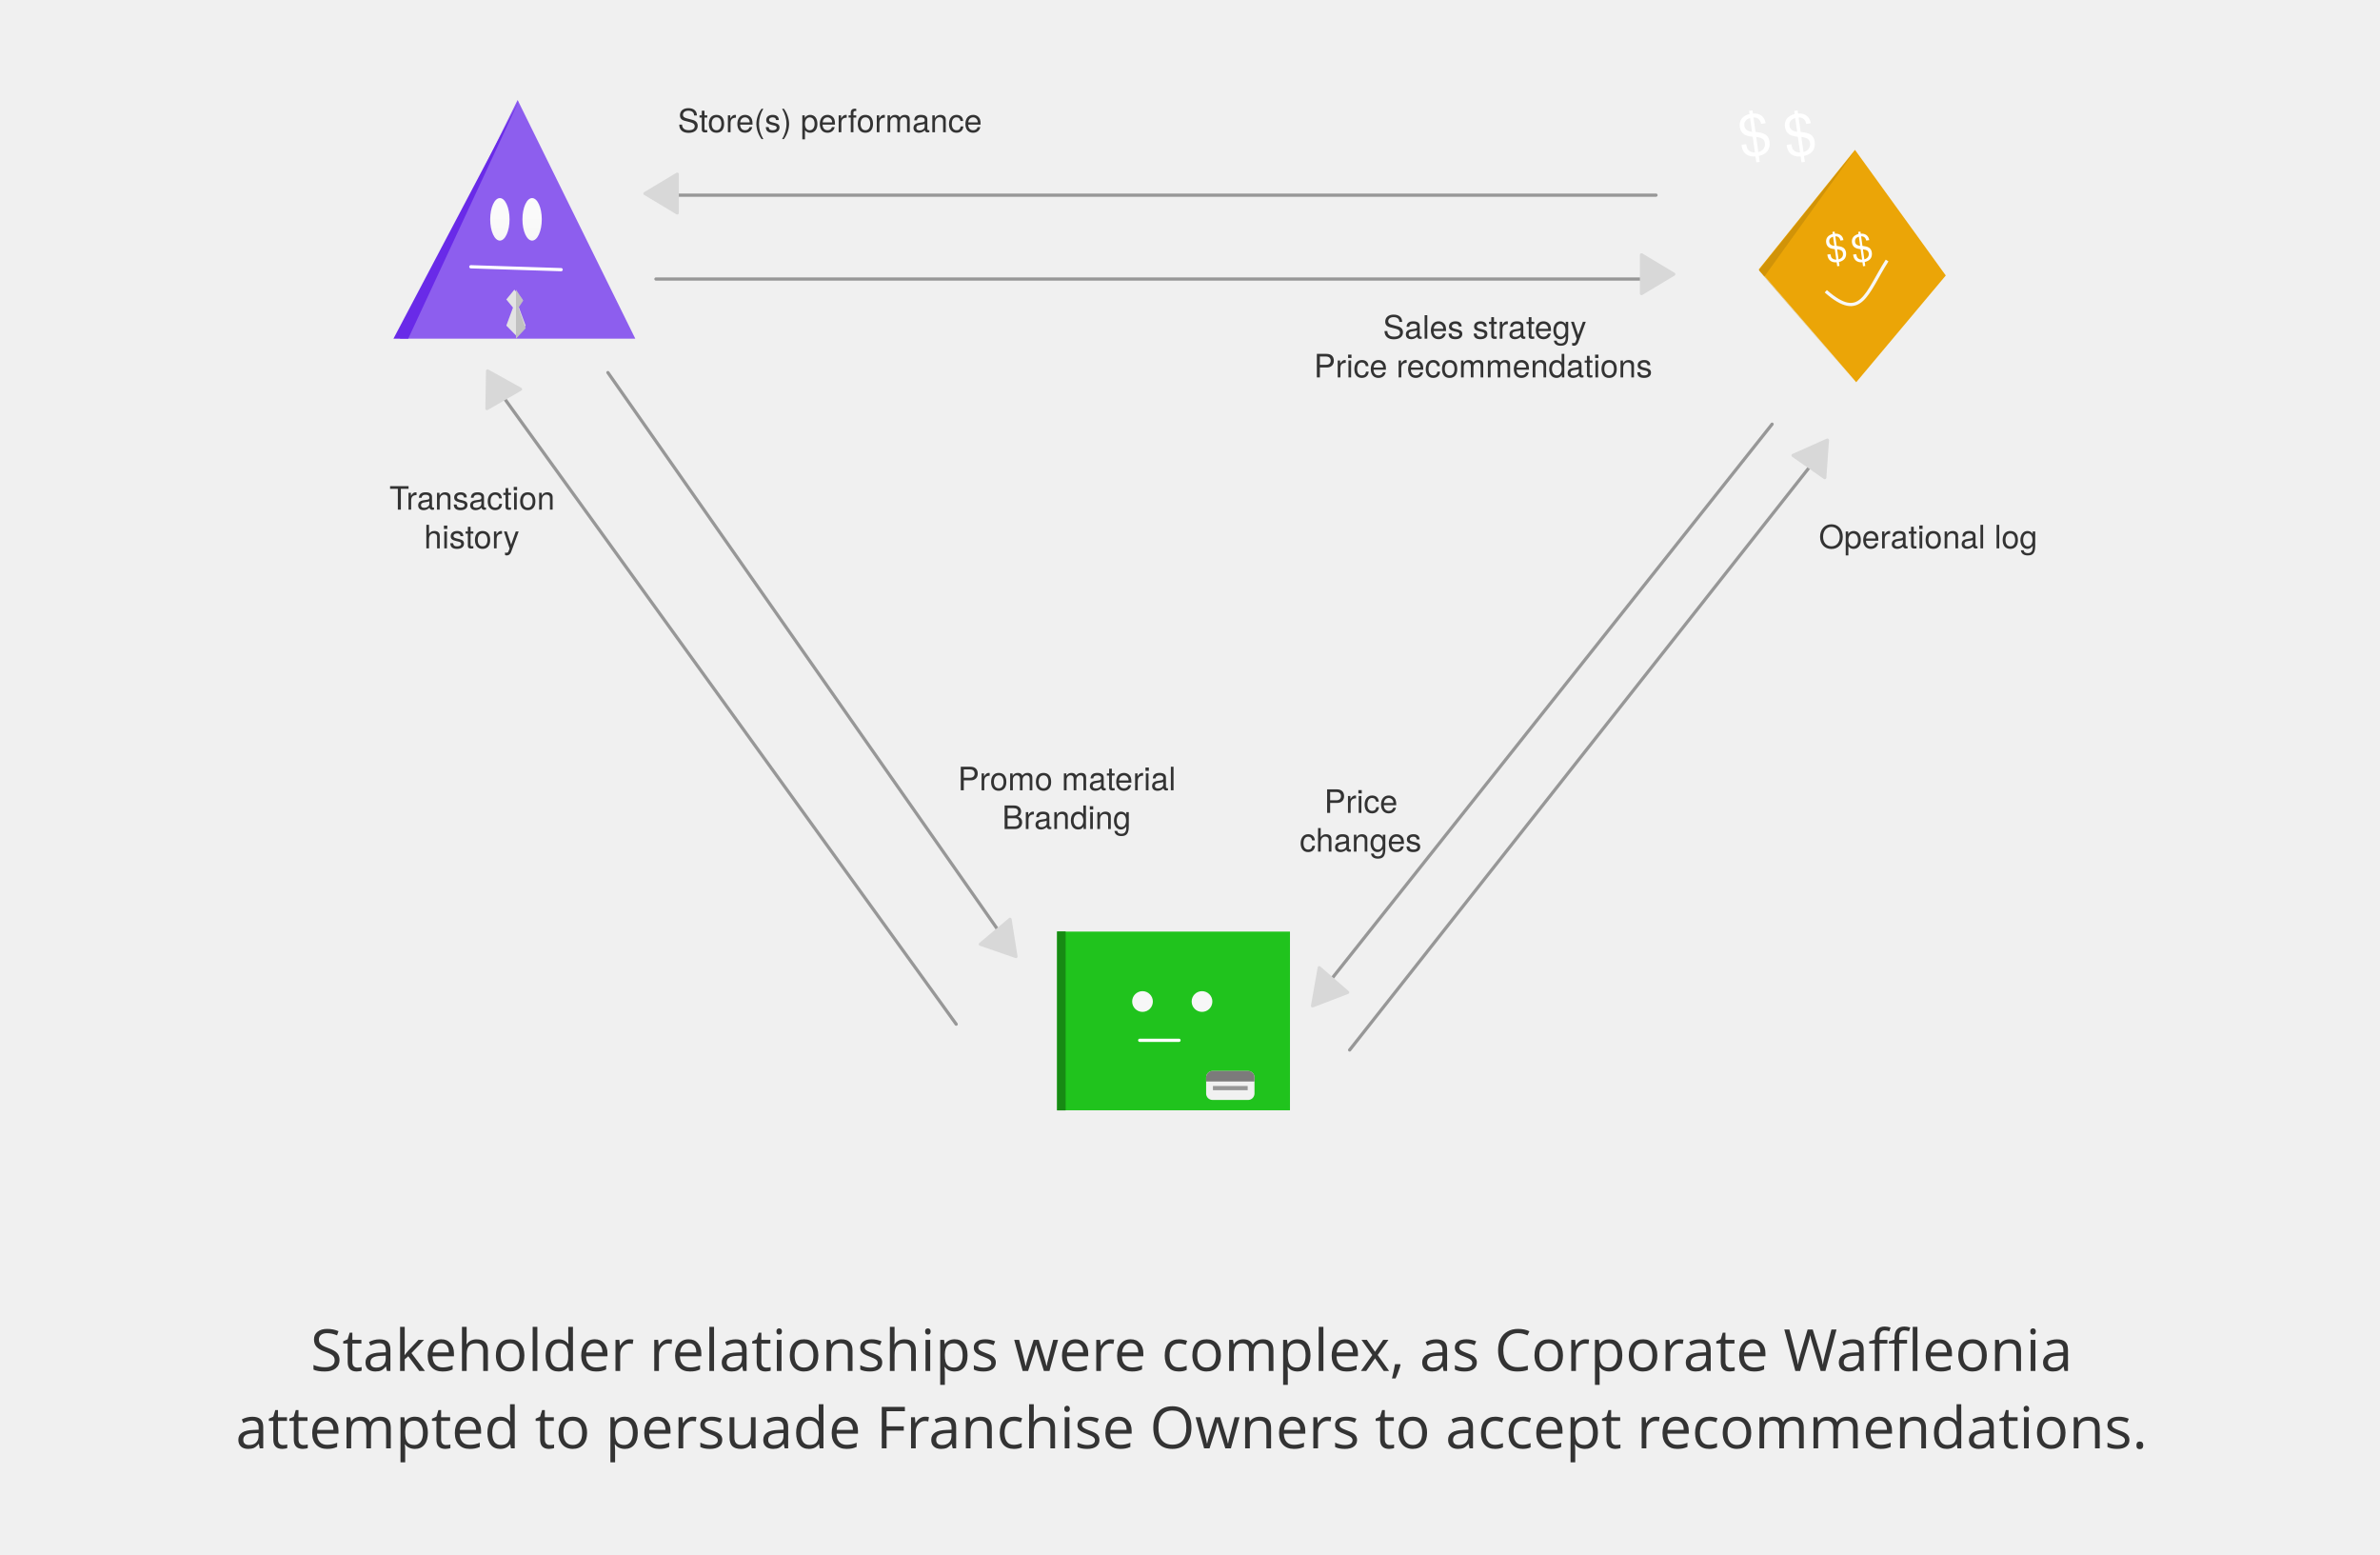
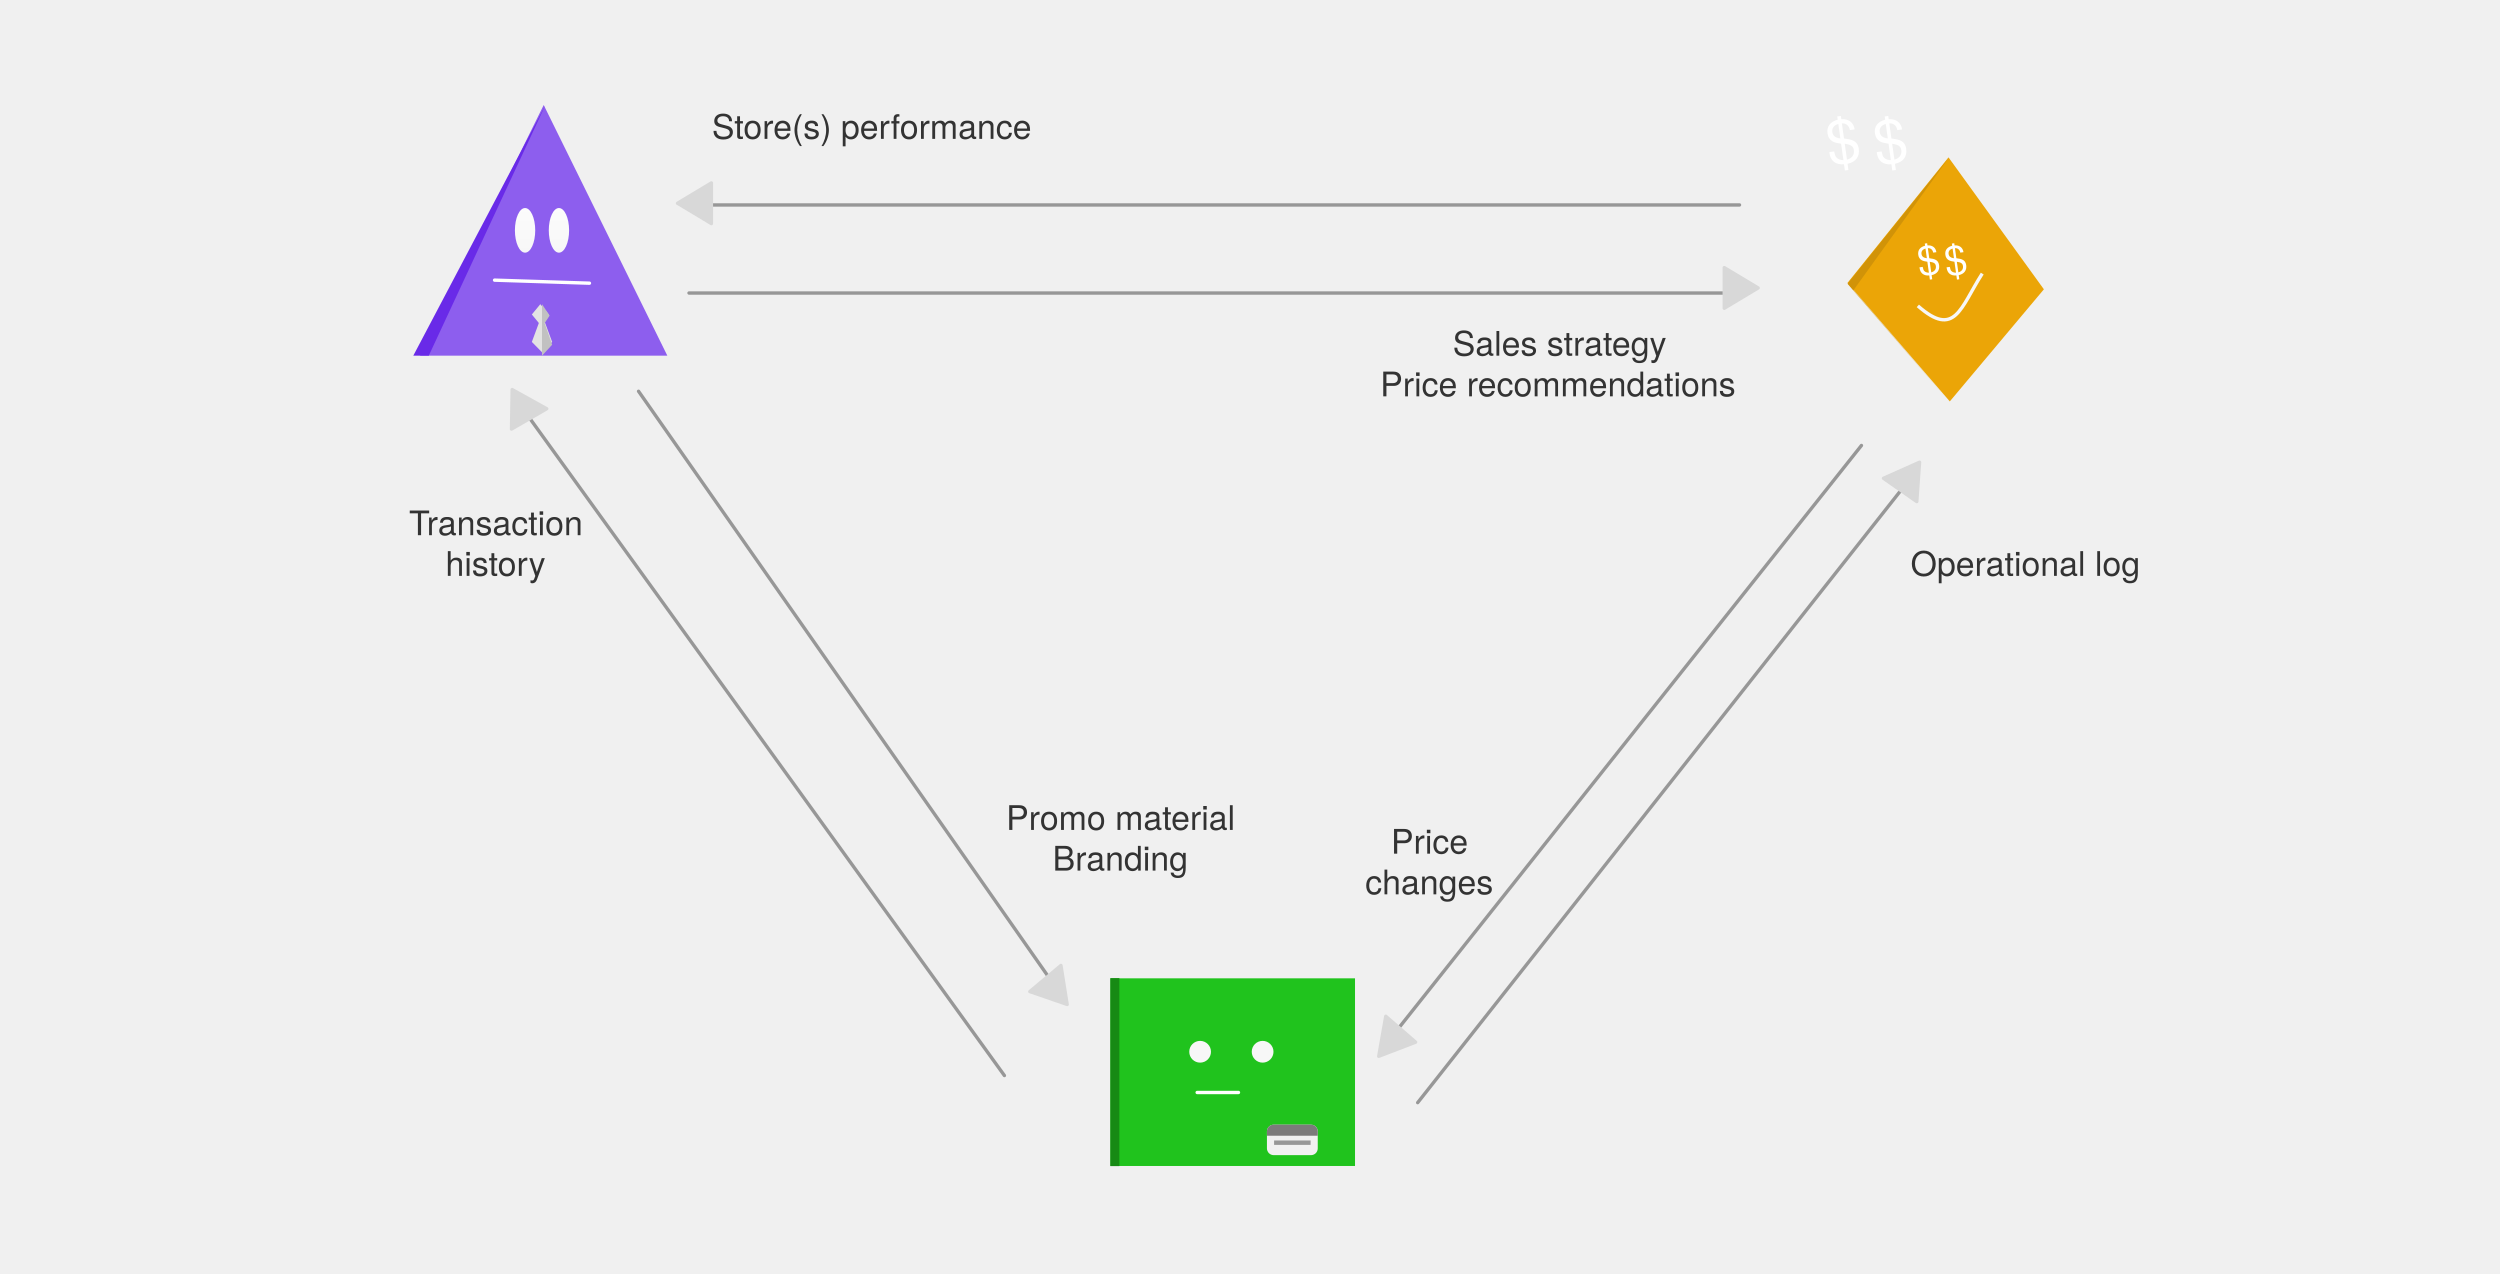
- <svg xmlns="http://www.w3.org/2000/svg" width="738px" height="482px" viewBox="0 0 738 482" version="1.1" style="background: #FFFFFF;">
+ <svg xmlns="http://www.w3.org/2000/svg" width="738px" height="376px" viewBox="0 0 738 376" version="1.1" style="background: #FFFFFF;">
  <defs>
    <linearGradient x1="50%" y1="0%" x2="50%" y2="100%" id="linearGradient-1">
      <stop stop-color="#FCFCFC" offset="0%" />
      <stop stop-color="#F7F7F7" offset="100%" />
    </linearGradient>
  </defs>
-   <g id="For-Website" stroke="none" stroke-width="1" fill="none" fill-rule="evenodd">
-     <g id="Stakeholders-Copy">
-       <g id="Group" transform="translate(119, 30)">
-         <text id="Promo-material-Brand" font-family="HelveticaNeue, Helvetica Neue" font-size="10" font-weight="normal" fill="#333333">
-           <tspan x="178.01" y="215">Promo material</tspan>
-           <tspan x="191.72" y="227">Branding</tspan>
-         </text>
-         <path d="M195.5,265.5 L69.5,85.5" id="Line" stroke="#979797" stroke-linecap="round" stroke-linejoin="round" />
-         <path d="M177.5,287.5 L34.5,89.5" id="Line-Copy" stroke="#979797" stroke-linecap="round" stroke-linejoin="round" />
-         <text id="Sales-strategy-Price" font-family="HelveticaNeue, Helvetica Neue" font-size="10" font-weight="normal" fill="#333333">
-           <tspan x="309.835" y="75">Sales strategy</tspan>
-           <tspan x="288.43" y="87">Price recommendations</tspan>
-         </text>
-         <polygon id="Triangle" stroke="#D8D8D8" fill="#D8D8D8" stroke-linecap="round" stroke-linejoin="round" transform="translate(34.69615, 89.33013) rotate(-30) translate(-34.69615, -89.33013) " points="34.696 84.33 40.696 94.33 28.696 94.33" />
-         <polygon id="Triangle-Copy" stroke="#D8D8D8" fill="#D8D8D8" stroke-linecap="round" stroke-linejoin="round" transform="translate(192.8102, 262.6869) rotate(140) translate(-192.8102, -262.6869) " points="192.81 257.687 198.81 267.687 186.81 267.687" />
-         <path d="M394.5,56.5 L84.397,56.5" id="Line-2" stroke="#979797" stroke-linecap="round" stroke-linejoin="round" />
-         <path d="M394.5,30.5 L84.397,30.5" id="Line-2-Copy" stroke="#979797" stroke-linecap="round" stroke-linejoin="round" />
-         <text id="Store(s)-performance" font-family="HelveticaNeue, Helvetica Neue" font-size="10" font-weight="normal" fill="#333333">
-           <tspan x="91.145" y="11">Store(s) performance</tspan>
-         </text>
-         <text id="Price-changes" font-family="HelveticaNeue, Helvetica Neue" font-size="10" font-weight="normal" fill="#333333">
-           <tspan x="291.615" y="222">Price </tspan>
-           <tspan x="284" y="234">changes</tspan>
-         </text>
-         <g id="stakeholder/corporate" transform="translate(3, 1)">
-           <g id="Group-5">
-             <g id="corporate-stakeholder">
-               <polygon id="Triangle" fill="#8D5EEE" points="38.5 0 75 74 2 74" />
-               <ellipse id="Oval-2" fill="url(#linearGradient-1)" cx="33" cy="37" rx="3" ry="6.589" />
-               <ellipse id="Oval-2-Copy" fill="url(#linearGradient-1)" cx="43" cy="37" rx="3" ry="6.589" />
-               <path d="M24,51.699 C33.333,51.998 42.667,52.297 52,52.597" id="Path-2" stroke="#FFFFFF" stroke-linecap="round" stroke-linejoin="round" />
-               <polygon id="Polygon" fill="#E3E3E3" points="37.5 58.795 40 61.836 37.5 64.877 35 61.836" />
-               <polygon id="Polygon-Copy" fill="#E3E3E3" points="38 61.836 41 69.939 38 72.986 35 69.939" />
-               <g id="Group-8" transform="translate(38, 58.79452)" fill="#C1C1C1">
-                 <polyline id="Combined-Shape" points="0 15.205 3 11.973 0.774 5.596 0.774 5.596 2.25 3.379 0 0" />
-               </g>
-               <polygon id="Triangle" fill="#692AE8" points="39 0 4.575 74 0 74" />
+   <g id="Stakeholders-Copy" stroke="none" stroke-width="1" fill="none" fill-rule="evenodd">
+     <g id="Group" transform="translate(119, 30)">
+       <text id="Promo-material-Brand" font-family="HelveticaNeue, Helvetica Neue" font-size="10" font-weight="normal" fill="#333333">
+         <tspan x="178.01" y="215">Promo material</tspan>
+         <tspan x="191.72" y="227">Branding</tspan>
+       </text>
+       <path d="M195.5,265.5 L69.5,85.5" id="Line" stroke="#979797" stroke-linecap="round" stroke-linejoin="round" />
+       <path d="M177.5,287.5 L34.5,89.5" id="Line-Copy" stroke="#979797" stroke-linecap="round" stroke-linejoin="round" />
+       <text id="Sales-strategy-Price" font-family="HelveticaNeue, Helvetica Neue" font-size="10" font-weight="normal" fill="#333333">
+         <tspan x="309.835" y="75">Sales strategy</tspan>
+         <tspan x="288.43" y="87">Price recommendations</tspan>
+       </text>
+       <polygon id="Triangle" stroke="#D8D8D8" fill="#D8D8D8" stroke-linecap="round" stroke-linejoin="round" transform="translate(34.69615, 89.33013) rotate(-30) translate(-34.69615, -89.33013) " points="34.696 84.33 40.696 94.33 28.696 94.33" />
+       <polygon id="Triangle-Copy" stroke="#D8D8D8" fill="#D8D8D8" stroke-linecap="round" stroke-linejoin="round" transform="translate(192.8102, 262.6869) rotate(140) translate(-192.8102, -262.6869) " points="192.81 257.687 198.81 267.687 186.81 267.687" />
+       <path d="M394.5,56.5 L84.397,56.5" id="Line-2" stroke="#979797" stroke-linecap="round" stroke-linejoin="round" />
+       <path d="M394.5,30.5 L84.397,30.5" id="Line-2-Copy" stroke="#979797" stroke-linecap="round" stroke-linejoin="round" />
+       <text id="Store(s)-performance" font-family="HelveticaNeue, Helvetica Neue" font-size="10" font-weight="normal" fill="#333333">
+         <tspan x="91.145" y="11">Store(s) performance</tspan>
+       </text>
+       <text id="Price-changes" font-family="HelveticaNeue, Helvetica Neue" font-size="10" font-weight="normal" fill="#333333">
+         <tspan x="291.615" y="222">Price </tspan>
+         <tspan x="284" y="234">changes</tspan>
+       </text>
+       <g id="stakeholder/corporate" transform="translate(3, 1)">
+         <g id="Group-5">
+           <g id="corporate-stakeholder">
+             <polygon id="Triangle" fill="#8D5EEE" points="38.5 0 75 74 2 74" />
+             <ellipse id="Oval-2" fill="url(#linearGradient-1)" cx="33" cy="37" rx="3" ry="6.589" />
+             <ellipse id="Oval-2-Copy" fill="url(#linearGradient-1)" cx="43" cy="37" rx="3" ry="6.589" />
+             <path d="M24,51.699 C33.333,51.998 42.667,52.297 52,52.597" id="Path-2" stroke="#FFFFFF" stroke-linecap="round" stroke-linejoin="round" />
+             <polygon id="Polygon" fill="#E3E3E3" points="37.5 58.795 40 61.836 37.5 64.877 35 61.836" />
+             <polygon id="Polygon-Copy" fill="#E3E3E3" points="38 61.836 41 69.939 38 72.986 35 69.939" />
+             <g id="Group-8" transform="translate(38, 58.79452)" fill="#C1C1C1">
+               <polyline id="Combined-Shape" points="0 15.205 3 11.973 0.774 5.596 0.774 5.596 2.25 3.379 0 0" />
            </g>
+             <polygon id="Triangle" fill="#692AE8" points="39 0 4.575 74 0 74" />
          </g>
        </g>
-         <g id="stakeholder/manager" transform="translate(208, 258)">
-           <g id="Group-3">
-             <g id="Group">
-               <rect id="Rectangle-3" fill="#20C31D" x="0.802" y="0.803" width="72.198" height="55.394" />
-               <ellipse id="Oval-2" fill="#F7F7F7" cx="27.275" cy="22.479" rx="3.209" ry="3.211" />
-               <ellipse id="Oval-2-Copy" fill="#F7F7F7" cx="45.725" cy="22.479" rx="3.209" ry="3.211" />
-               <polygon id="Rectangle-3" fill="#178A14" points="0.78 0.748 3.437 0.748 3.437 56.235 0.78 56.235" />
+       </g>
+       <g id="stakeholder/manager" transform="translate(208, 258)">
+         <g id="Group-3">
+           <g id="Group">
+             <rect id="Rectangle-3" fill="#20C31D" x="0.802" y="0.803" width="72.198" height="55.394" />
+             <ellipse id="Oval-2" fill="#F7F7F7" cx="27.275" cy="22.479" rx="3.209" ry="3.211" />
+             <ellipse id="Oval-2-Copy" fill="#F7F7F7" cx="45.725" cy="22.479" rx="3.209" ry="3.211" />
+             <polygon id="Rectangle-3" fill="#178A14" points="0.78 0.748 3.437 0.748 3.437 56.235 0.78 56.235" />
+           </g>
+           <path d="M26.406,34.5 L38.594,34.5" id="Line" stroke="#FFFFFF" stroke-linecap="round" stroke-linejoin="round" />
+           <g id="Group-2" transform="translate(47, 44)">
+             <g id="nametag">
+               <rect id="Rectangle" fill="#F1F1F1" x="0" y="0" width="15" height="9" rx="2" />
+               <path d="M2,0 L13,0 C14.105,-1.18396092e-15 15,0.895 15,2 L15,3.273 L0,3.273 L0,2 C-1.3527075e-16,0.895 0.895,2.02906125e-16 2,0 Z" id="Rectangle" fill="#7C7B7B" />
            </g>
-             <path d="M26.406,34.5 L38.594,34.5" id="Line" stroke="#FFFFFF" stroke-linecap="round" stroke-linejoin="round" />
-             <g id="Group-2" transform="translate(47, 44)">
-               <g id="nametag">
-                 <rect id="Rectangle" fill="#F1F1F1" x="0" y="0" width="15" height="9" rx="2" />
-                 <path d="M2,0 L13,0 L13,0 C14.105,7.78148667e-16 15,0.895 15,2 L15,3.273 L0,3.273 L0,2 L0,2 C-1.3527075e-16,0.895 0.895,2.02906125e-16 2,0 Z" id="Rectangle" fill="#7C7B7B" />
-               </g>
-               <path d="M2.763,5.318 L12.237,5.318" id="Line-2" stroke="#979797" stroke-width="1.3" stroke-linecap="square" />
-             </g>
+             <path d="M2.763,5.318 L12.237,5.318" id="Line-2" stroke="#979797" stroke-width="1.3" stroke-linecap="square" />
          </g>
        </g>
-         <text id="$" transform="translate(425.5, 11.5) rotate(-8) translate(-425.5, -11.5) " font-family="HelveticaNeue, Helvetica Neue" font-size="18" font-weight="normal" fill="#FFFFFF">
-           <tspan x="420" y="18">$</tspan>
-         </text>
-         <text id="$-copy" transform="translate(439.5, 11.5) rotate(-8) translate(-439.5, -11.5) " font-family="HelveticaNeue, Helvetica Neue" font-size="18" font-weight="normal" fill="#FFFFFF">
-           <tspan x="434" y="18">$</tspan>
-         </text>
-         <text id="Operational-log" font-family="HelveticaNeue, Helvetica Neue" font-size="10" font-weight="normal" fill="#333333">
-           <tspan x="445" y="140">Operational log</tspan>
-         </text>
-         <g id="stakeholder/franchise" transform="translate(420, 16)">
-           <g id="Group-5">
-             <g id="Group-2">
-               <polygon id="Rectangle-4" fill="#EBA507" transform="translate(36.38983, 36.47732) rotate(45) translate(-36.38983, -36.47732) " points="10.784 11.143 58.235 18.773 61.995 61.812 15.902 58.438" />
-               <path d="M27.152,44.296 C38.124,53.946 39.702,44.862 46.158,34.762" id="Path-4" stroke="#F7F7F7" />
-               <polygon id="Rectangle-4" fill="#D19308" transform="translate(36.19835, 36.48891) rotate(45) translate(-36.19835, -36.48891) " points="10.881 11.172 18.605 58.555 61.515 61.806 16.026 58.469" />
-             </g>
-             <text id="$" transform="translate(30.5, 31) rotate(-8) translate(-30.5, -31) " font-family="HelveticaNeue, Helvetica Neue" font-size="12" font-weight="normal" fill="#FFFFFF">
-               <tspan x="27" y="35">$</tspan>
-             </text>
-             <text id="$-copy" transform="translate(38.5, 31) rotate(-8) translate(-38.5, -31) " font-family="HelveticaNeue, Helvetica Neue" font-size="12" font-weight="normal" fill="#FFFFFF">
-               <tspan x="35" y="35">$</tspan>
-             </text>
+       </g>
+       <text id="$" transform="translate(425.5, 11.5) rotate(-8) translate(-425.5, -11.5) " font-family="HelveticaNeue, Helvetica Neue" font-size="18" font-weight="normal" fill="#FFFFFF">
+         <tspan x="420" y="18">$</tspan>
+       </text>
+       <text id="$-copy" transform="translate(439.5, 11.5) rotate(-8) translate(-439.5, -11.5) " font-family="HelveticaNeue, Helvetica Neue" font-size="18" font-weight="normal" fill="#FFFFFF">
+         <tspan x="434" y="18">$</tspan>
+       </text>
+       <text id="Operational-log" font-family="HelveticaNeue, Helvetica Neue" font-size="10" font-weight="normal" fill="#333333">
+         <tspan x="445" y="140">Operational log</tspan>
+       </text>
+       <g id="stakeholder/franchise" transform="translate(420, 16)">
+         <g id="Group-5">
+           <g id="Group-2">
+             <polygon id="Rectangle-4" fill="#EBA507" transform="translate(36.38983, 36.47732) rotate(45) translate(-36.38983, -36.47732) " points="10.784 11.143 58.235 18.773 61.995 61.812 15.902 58.438" />
+             <path d="M27.152,44.296 C38.124,53.946 39.702,44.862 46.158,34.762" id="Path-4" stroke="#F7F7F7" />
+             <polygon id="Rectangle-4" fill="#D19308" transform="translate(36.19835, 36.48891) rotate(45) translate(-36.19835, -36.48891) " points="10.881 11.172 18.605 58.555 61.515 61.806 16.026 58.469" />
          </g>
+           <text id="$" transform="translate(30.5, 31) rotate(-8) translate(-30.5, -31) " font-family="HelveticaNeue, Helvetica Neue" font-size="12" font-weight="normal" fill="#FFFFFF">
+             <tspan x="27" y="35">$</tspan>
+           </text>
+           <text id="$-copy" transform="translate(38.5, 31) rotate(-8) translate(-38.5, -31) " font-family="HelveticaNeue, Helvetica Neue" font-size="12" font-weight="normal" fill="#FFFFFF">
+             <tspan x="35" y="35">$</tspan>
+           </text>
        </g>
-         <text id="Transaction-history" font-family="HelveticaNeue, Helvetica Neue" font-size="10" font-weight="normal" fill="#333333">
-           <tspan x="1.755" y="128">Transaction </tspan>
-           <tspan x="12.5" y="140">history</tspan>
-         </text>
-         <path d="M445.5,110.5 L299.5,295.5" id="Line-3" stroke="#979797" stroke-linecap="round" stroke-linejoin="round" />
-         <path d="M430.5,101.5 L291.5,276.5" id="Line-3-Copy" stroke="#979797" stroke-linecap="round" stroke-linejoin="round" />
-         <polygon id="Triangle-Copy-2" stroke="#D8D8D8" fill="#D8D8D8" stroke-linecap="round" stroke-linejoin="round" transform="translate(293.9659, 276.7771) rotate(100) translate(-293.9659, -276.7771) " points="293.966 271.777 299.966 281.777 287.966 281.777" />
-         <polygon id="Triangle-Copy-3" stroke="#D8D8D8" fill="#D8D8D8" stroke-linecap="round" stroke-linejoin="round" transform="translate(444.7828, 110.5372) rotate(35) translate(-444.7828, -110.5372) " points="444.783 105.537 450.783 115.537 438.783 115.537" />
-         <polygon id="Triangle-Copy-4" stroke="#D8D8D8" fill="#D8D8D8" stroke-linecap="round" stroke-linejoin="round" transform="translate(395, 55) rotate(90) translate(-395, -55) " points="395 50 401 60 389 60" />
-         <polygon id="Triangle-Copy-5" stroke="#D8D8D8" fill="#D8D8D8" stroke-linecap="round" stroke-linejoin="round" transform="translate(86, 30) rotate(-90) translate(-86, -30) " points="86 25 92 35 80 35" />
      </g>
-       <text id="Stakeholder-relation" font-family="OpenSans, Open Sans" font-size="18" font-weight="normal" fill="#333333">
-         <tspan x="96.274" y="425">Stakeholder relationships were complex, as Corporate Waffleonia </tspan>
-         <tspan x="73.08" y="449">attempted to persuade Franchise Owners to accept recommendations.</tspan>
+       <text id="Transaction-history" font-family="HelveticaNeue, Helvetica Neue" font-size="10" font-weight="normal" fill="#333333">
+         <tspan x="1.755" y="128">Transaction </tspan>
+         <tspan x="12.5" y="140">history</tspan>
      </text>
+       <path d="M445.5,110.5 L299.5,295.5" id="Line-3" stroke="#979797" stroke-linecap="round" stroke-linejoin="round" />
+       <path d="M430.5,101.5 L291.5,276.5" id="Line-3-Copy" stroke="#979797" stroke-linecap="round" stroke-linejoin="round" />
+       <polygon id="Triangle-Copy-2" stroke="#D8D8D8" fill="#D8D8D8" stroke-linecap="round" stroke-linejoin="round" transform="translate(293.9659, 276.7771) rotate(100) translate(-293.9659, -276.7771) " points="293.966 271.777 299.966 281.777 287.966 281.777" />
+       <polygon id="Triangle-Copy-3" stroke="#D8D8D8" fill="#D8D8D8" stroke-linecap="round" stroke-linejoin="round" transform="translate(444.7828, 110.5372) rotate(35) translate(-444.7828, -110.5372) " points="444.783 105.537 450.783 115.537 438.783 115.537" />
+       <polygon id="Triangle-Copy-4" stroke="#D8D8D8" fill="#D8D8D8" stroke-linecap="round" stroke-linejoin="round" transform="translate(395, 55) rotate(90) translate(-395, -55) " points="395 50 401 60 389 60" />
+       <polygon id="Triangle-Copy-5" stroke="#D8D8D8" fill="#D8D8D8" stroke-linecap="round" stroke-linejoin="round" transform="translate(86, 30) rotate(-90) translate(-86, -30) " points="86 25 92 35 80 35" />
    </g>
  </g>
</svg>
